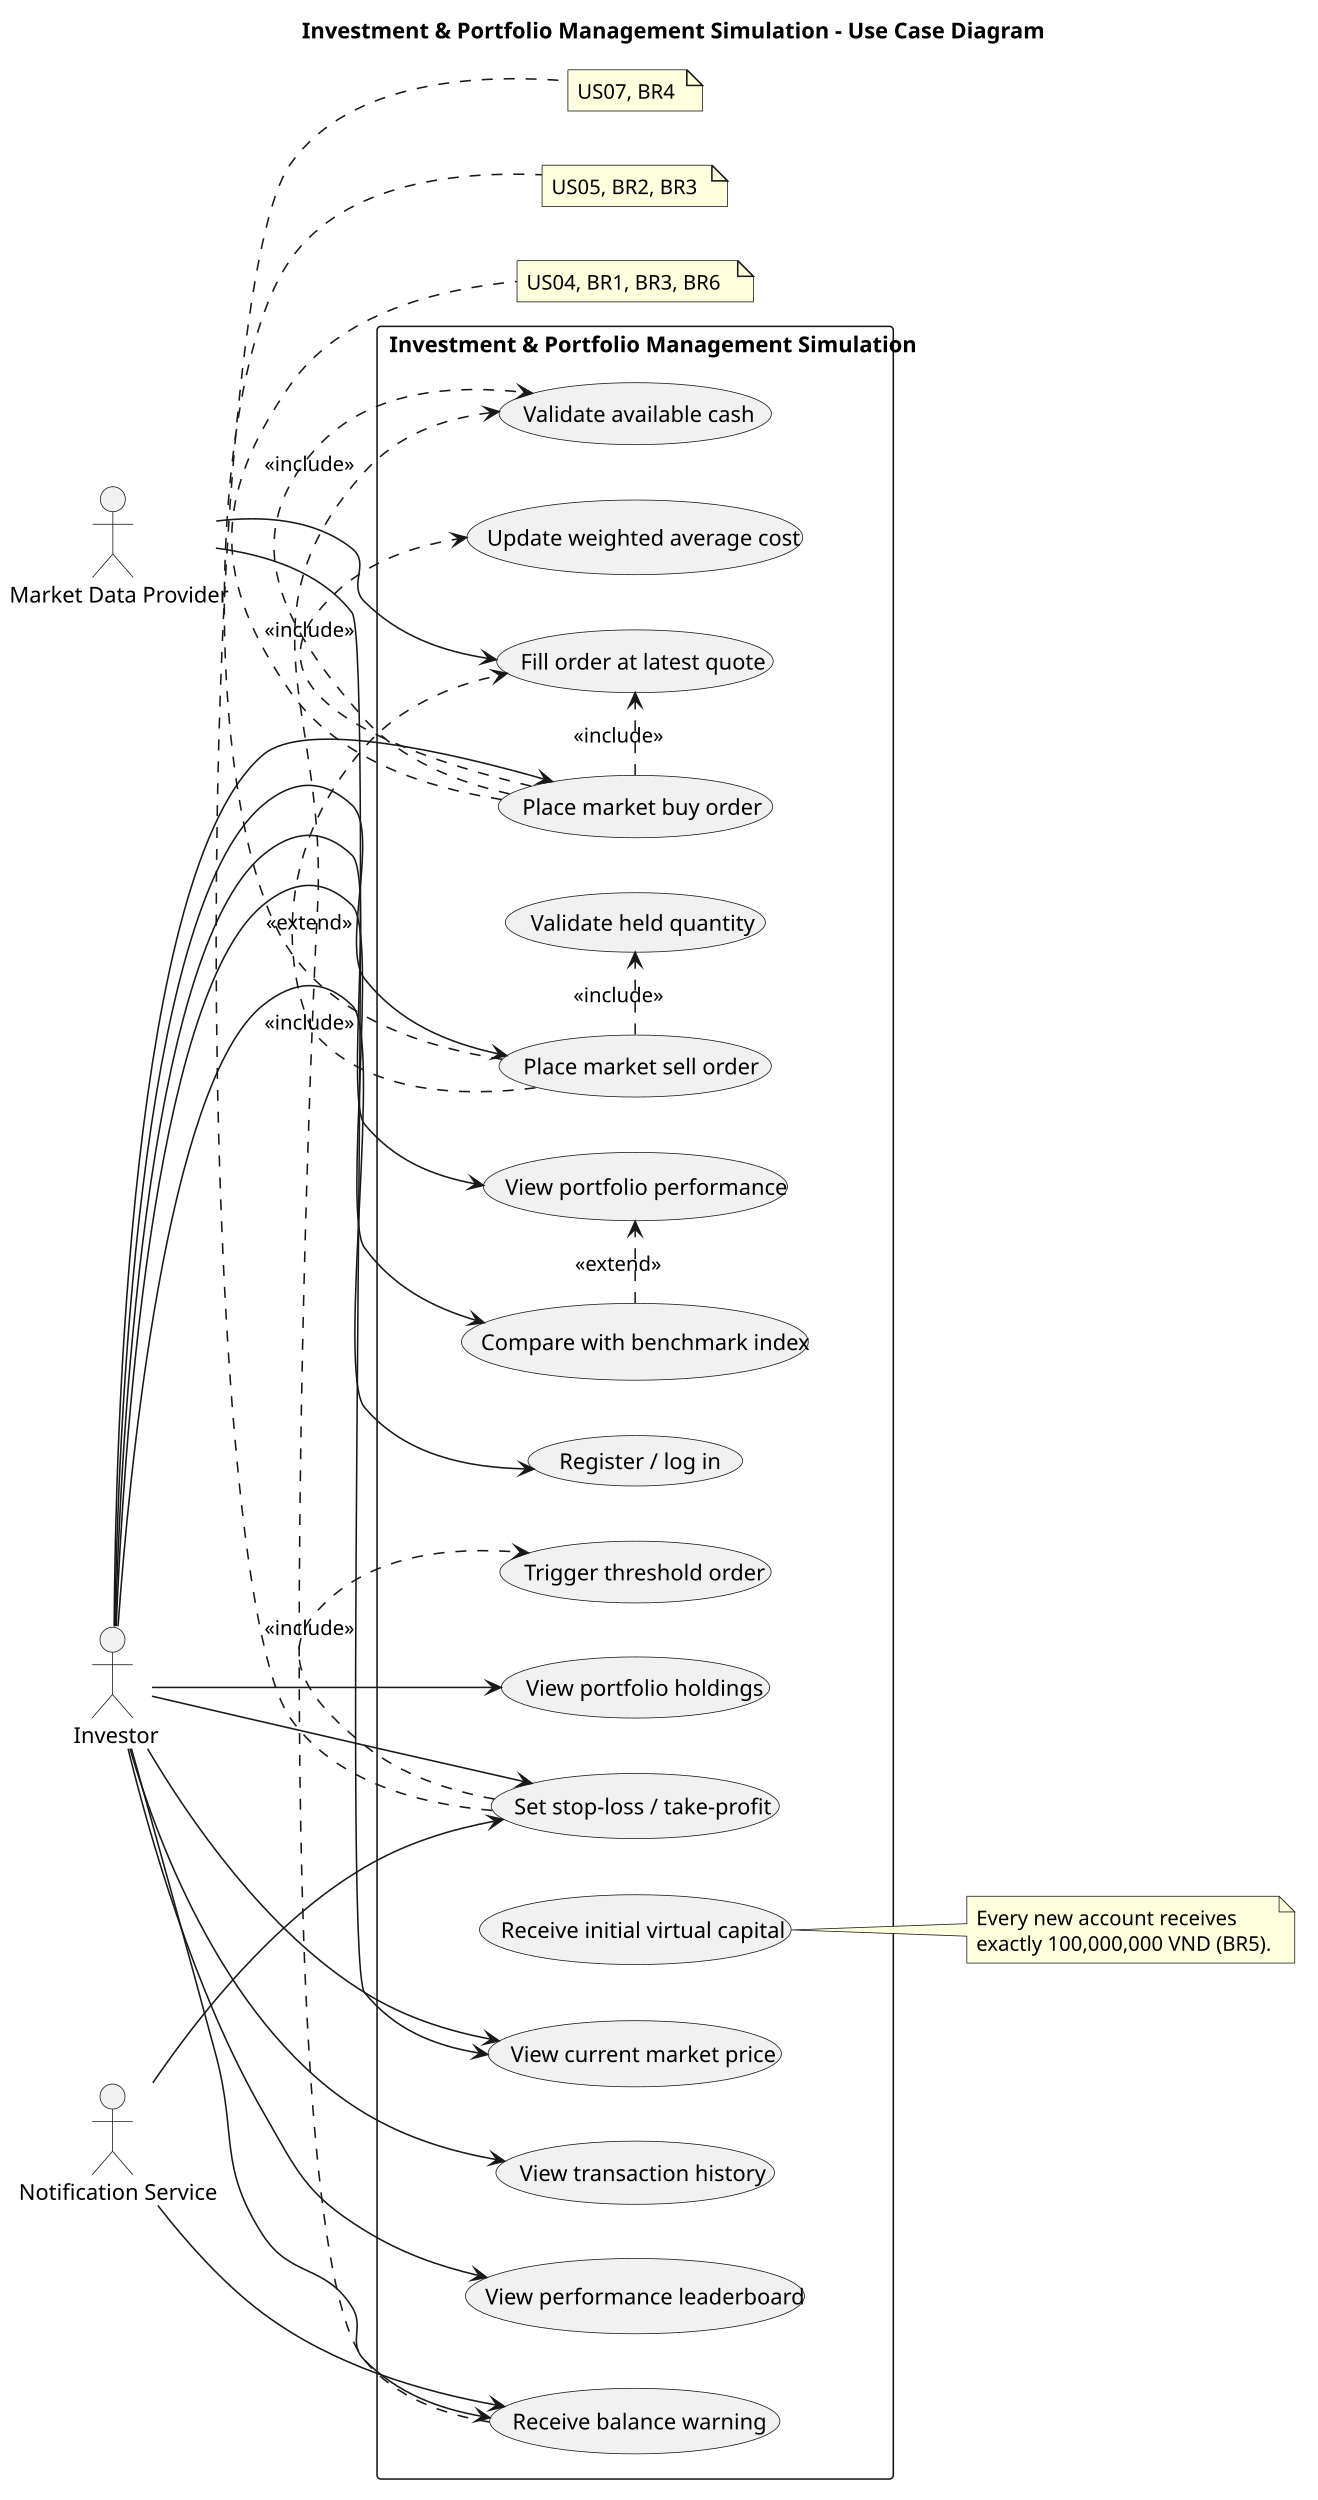
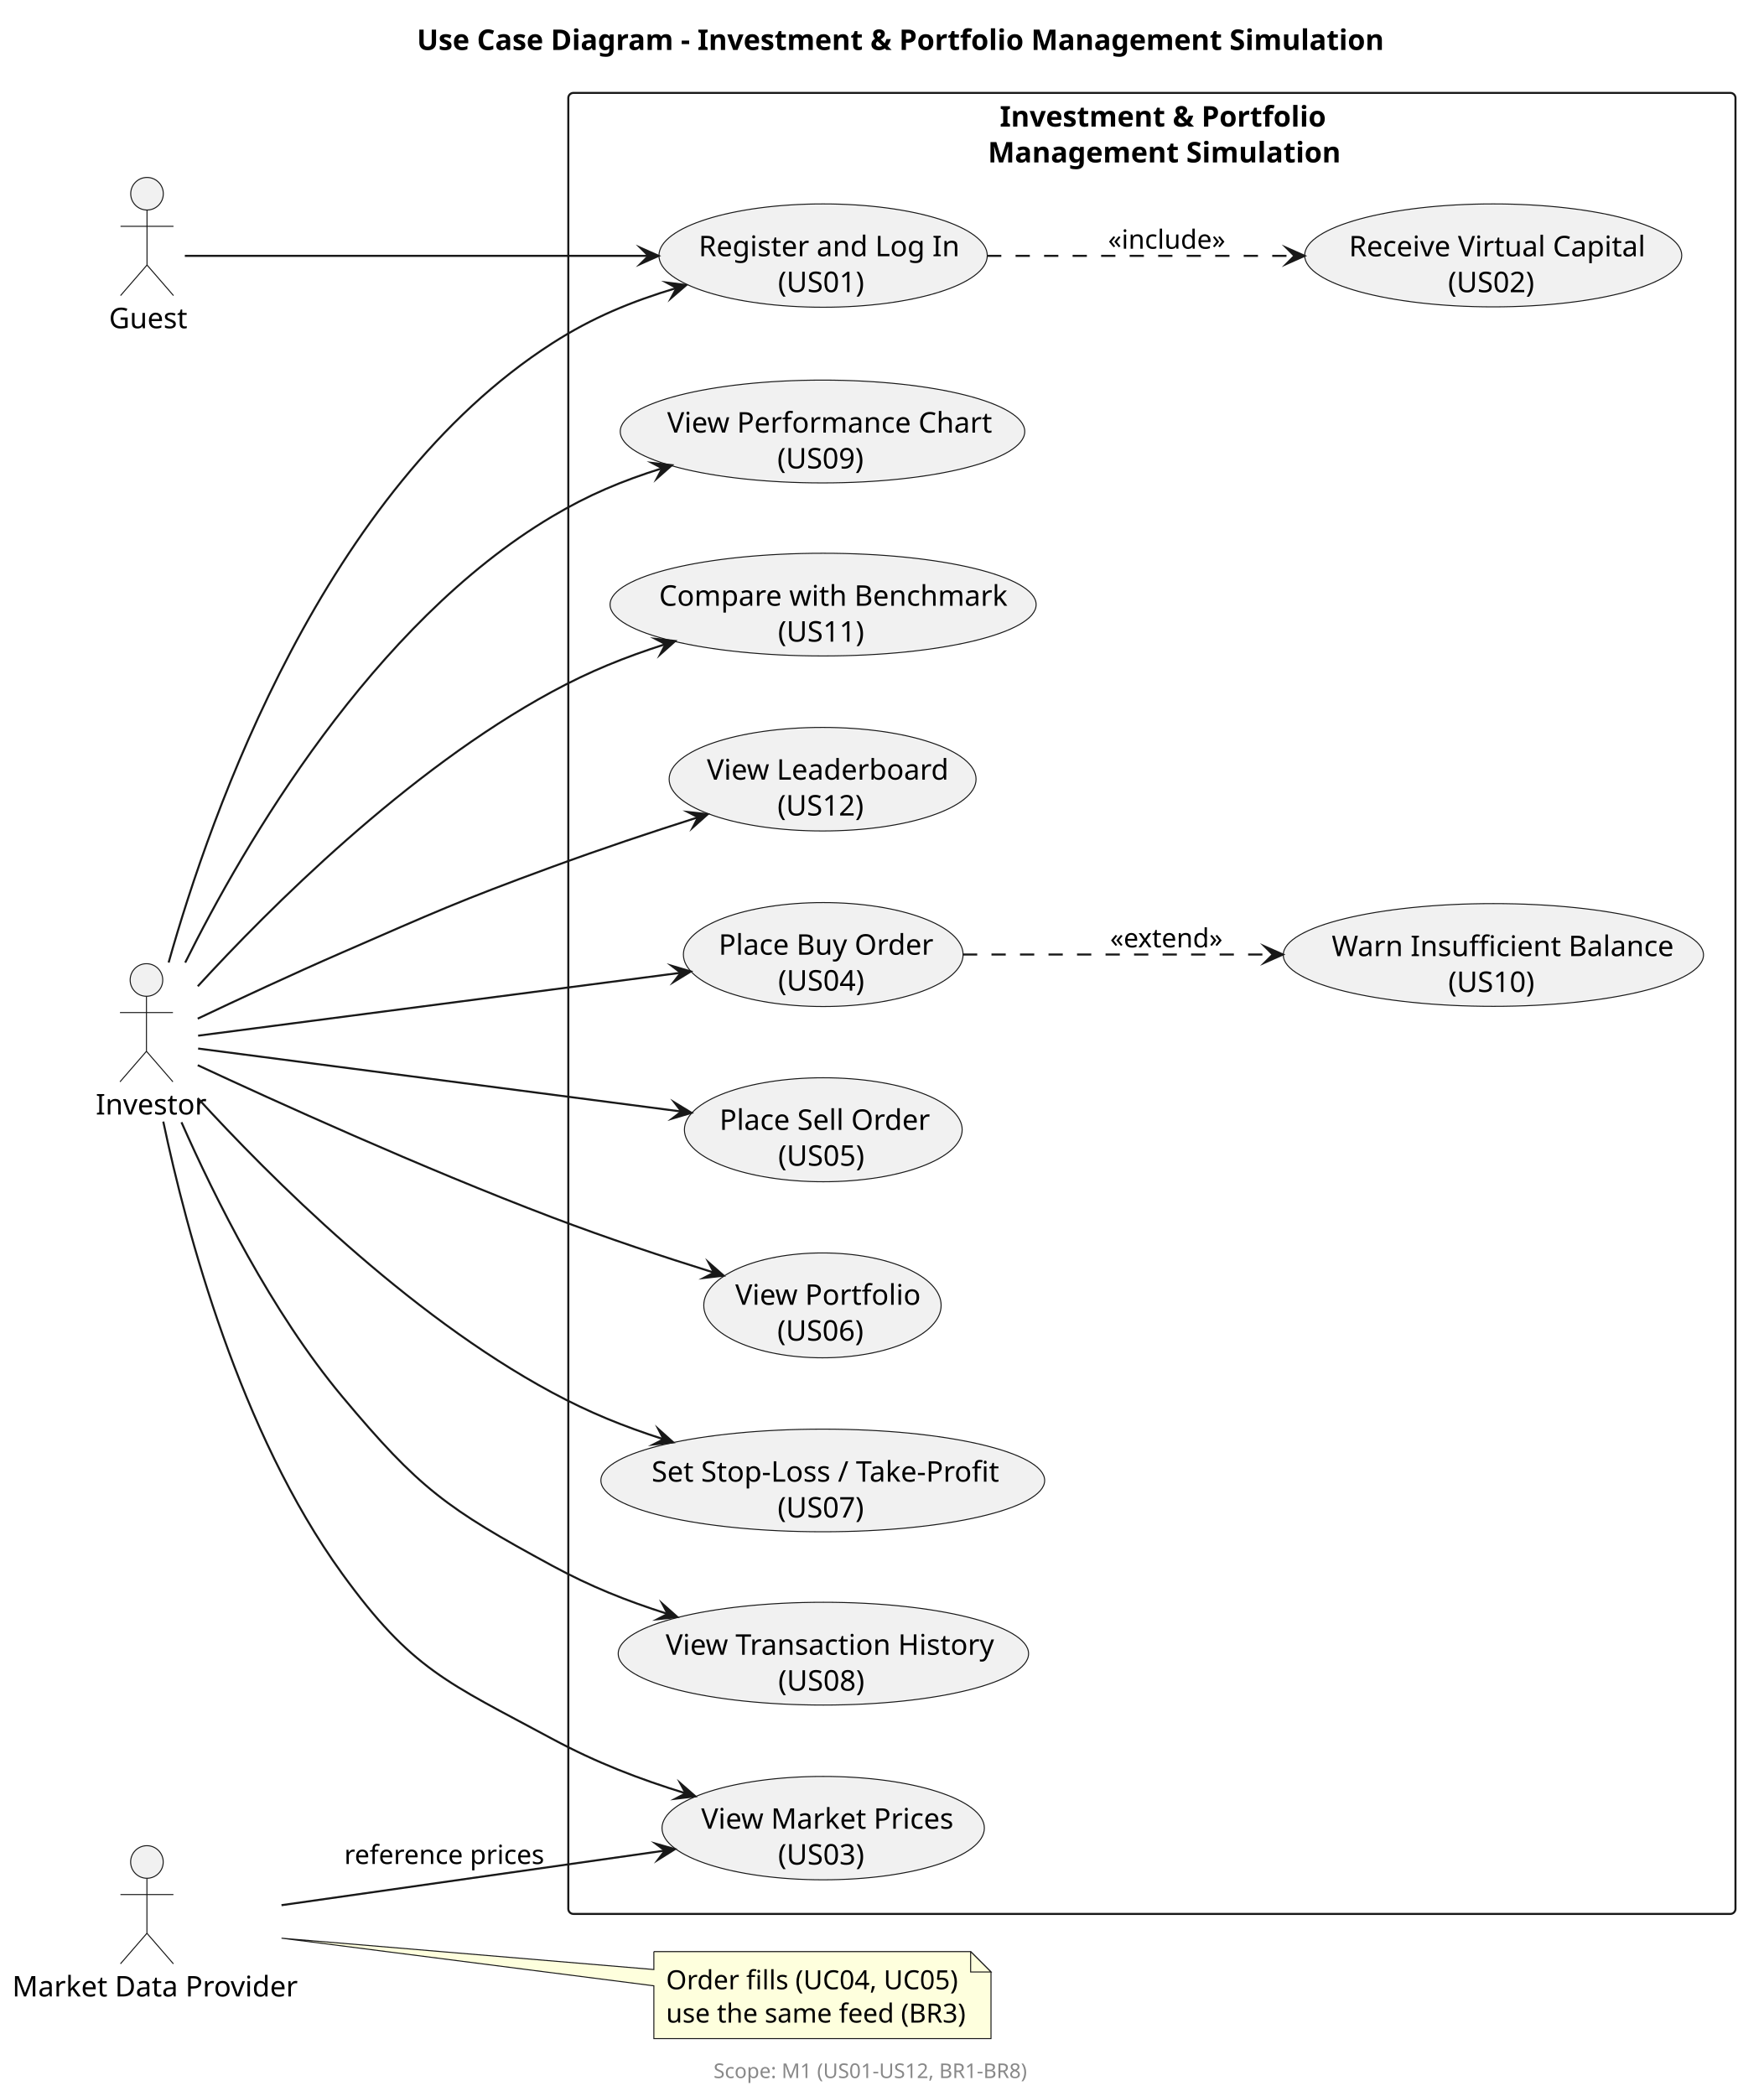
- <svg xmlns="http://www.w3.org/2000/svg" version="1.1" data-diagram-type="DESCRIPTION" style="width:842px;height:1598px;background:#FFFFFF;" width="842px" height="1598px" viewBox="0 0 842 1598" zoomAndPan="magnify" preserveAspectRatio="none" contentStyleType="text/css">
+ <svg xmlns="http://www.w3.org/2000/svg" version="1.1" data-diagram-type="DESCRIPTION" style="width:866px;height:1029px;background:#FFFFFF;" width="866px" height="1029px" viewBox="0 0 866 1029" zoomAndPan="magnify" preserveAspectRatio="none" contentStyleType="text/css">
  <defs />
  <g font-family="sans-serif" lengthAdjust="spacing">
-     <g class="title" data-source-line="6">
-       <text x="192.974" y="24.533" fill="#000" font-size="14" textLength="449.647" font-weight="700">Investment &amp; Portfolio Management Simulation - Use Case Diagram</text>
+     <g class="title" data-source-line="3">
+       <text x="204.676" y="24.533" fill="#000" font-size="14" textLength="449.647" font-weight="700">Use Case Diagram - Investment &amp; Portfolio Management Simulation</text>
    </g>
-     <g class="cluster" data-qualified-name="Investment . Portfolio Management Simulation" id="ent0004" data-source-line="12">
-       <rect x="241" y="208.609" width="330" height="1376" fill="none" style="stroke:#181818;stroke-width:1;" rx="2.5" ry="2.5" />
-       <text x="248.873" y="225.143" fill="#000" font-size="14" textLength="314.255" font-weight="700">Investment &amp; Portfolio Management Simulation</text>
+     <g class="cluster" data-qualified-name="Investment . Portfolio.nManagement Simulation" id="ent0004" data-source-line="11">
+       <rect x="279" y="45.609" width="573" height="894" fill="none" style="stroke:#181818;stroke-width:1;" rx="2.5" ry="2.5" />
+       <text x="490.828" y="62.143" fill="#000" font-size="14" textLength="149.345" font-weight="700">Investment &amp; Portfolio</text>
+       <text x="484.99" y="79.752" fill="#000" font-size="14" textLength="161.021" font-weight="700">Management Simulation</text>
    </g>
-     <g class="entity" data-qualified-name="Investment . Portfolio Management Simulation.UC01" id="ent0005" data-source-line="13">
-       <ellipse cx="406.1" cy="933.729" rx="68.6" ry="16.12" fill="#F1F1F1" style="stroke:#181818;stroke-width:0.5;" />
-       <text x="357.466" y="939.034" fill="#000" font-size="14" textLength="97.269">Register / log in</text>
+     <g class="entity" data-qualified-name="Investment . Portfolio.nManagement Simulation.UC01" id="ent0005" data-source-line="12">
+       <ellipse cx="404.094" cy="125.474" rx="80.594" ry="25.364" fill="#F1F1F1" style="stroke:#181818;stroke-width:0.5;" />
+       <text x="342.998" y="125.796" fill="#000" font-size="14" textLength="122.192">Register and Log In</text>
+       <text x="381.922" y="143.406" fill="#000" font-size="14" textLength="44.345">(US01)</text>
    </g>
-     <g class="entity" data-qualified-name="Investment . Portfolio Management Simulation.UC02" id="ent0006" data-source-line="14">
-       <ellipse cx="406.097" cy="1233.429" rx="99.597" ry="22.319" fill="#F1F1F1" style="stroke:#181818;stroke-width:0.5;" />
-       <text x="320.115" y="1238.734" fill="#000" font-size="14" textLength="171.965">Receive initial virtual capital</text>
+     <g class="entity" data-qualified-name="Investment . Portfolio.nManagement Simulation.UC02" id="ent0006" data-source-line="13">
+       <ellipse cx="733.065" cy="125.383" rx="92.565" ry="25.273" fill="#F1F1F1" style="stroke:#181818;stroke-width:0.5;" />
+       <text x="662.255" y="125.853" fill="#000" font-size="14" textLength="141.62">Receive Virtual Capital</text>
+       <text x="710.892" y="143.463" fill="#000" font-size="14" textLength="44.345">(US02)</text>
    </g>
-     <g class="entity" data-qualified-name="Investment . Portfolio Management Simulation.UC03" id="ent0007" data-source-line="15">
-       <ellipse cx="405.751" cy="1312.76" rx="93.751" ry="21.15" fill="#F1F1F1" style="stroke:#181818;stroke-width:0.5;" />
-       <text x="326.393" y="1318.064" fill="#000" font-size="14" textLength="158.717">View current market price</text>
+     <g class="entity" data-qualified-name="Investment . Portfolio.nManagement Simulation.UC03" id="ent0007" data-source-line="14">
+       <ellipse cx="404.128" cy="897.488" rx="79.128" ry="25.379" fill="#F1F1F1" style="stroke:#181818;stroke-width:0.5;" />
+       <text x="344.225" y="897.787" fill="#000" font-size="14" textLength="119.807">View Market Prices</text>
+       <text x="381.956" y="915.397" fill="#000" font-size="14" textLength="44.345">(US03)</text>
    </g>
-     <g class="entity" data-qualified-name="Investment . Portfolio Management Simulation.UC04" id="ent0008" data-source-line="16">
-       <ellipse cx="406.204" cy="515.55" rx="87.704" ry="19.941" fill="#F1F1F1" style="stroke:#181818;stroke-width:0.5;" />
-       <text x="333.839" y="520.855" fill="#000" font-size="14" textLength="144.73">Place market buy order</text>
+     <g class="entity" data-qualified-name="Investment . Portfolio.nManagement Simulation.UC04" id="ent0008" data-source-line="15">
+       <ellipse cx="404.158" cy="468.623" rx="68.658" ry="25.514" fill="#F1F1F1" style="stroke:#181818;stroke-width:0.5;" />
+       <text x="352.803" y="468.705" fill="#000" font-size="14" textLength="102.71">Place Buy Order</text>
+       <text x="381.985" y="486.314" fill="#000" font-size="14" textLength="44.345">(US04)</text>
    </g>
-     <g class="entity" data-qualified-name="Investment . Portfolio Management Simulation.UC05" id="ent0009" data-source-line="17">
-       <ellipse cx="406.036" cy="681.417" rx="87.036" ry="19.807" fill="#F1F1F1" style="stroke:#181818;stroke-width:0.5;" />
-       <text x="334.454" y="686.721" fill="#000" font-size="14" textLength="143.165">Place market sell order</text>
+     <g class="entity" data-qualified-name="Investment . Portfolio.nManagement Simulation.UC05" id="ent0009" data-source-line="16">
+       <ellipse cx="404.182" cy="554.631" rx="68.182" ry="25.522" fill="#F1F1F1" style="stroke:#181818;stroke-width:0.5;" />
+       <text x="353.217" y="554.7" fill="#000" font-size="14" textLength="101.931">Place Sell Order</text>
+       <text x="382.01" y="572.309" fill="#000" font-size="14" textLength="44.345">(US05)</text>
    </g>
-     <g class="entity" data-qualified-name="Investment . Portfolio Management Simulation.UC06" id="ent0010" data-source-line="18">
-       <ellipse cx="406.227" cy="1078.655" rx="85.727" ry="19.545" fill="#F1F1F1" style="stroke:#181818;stroke-width:0.5;" />
-       <text x="336.186" y="1083.96" fill="#000" font-size="14" textLength="140.082">View portfolio holdings</text>
+     <g class="entity" data-qualified-name="Investment . Portfolio.nManagement Simulation.UC06" id="ent0010" data-source-line="17">
+       <ellipse cx="403.766" cy="640.85" rx="58.266" ry="25.74" fill="#F1F1F1" style="stroke:#181818;stroke-width:0.5;" />
+       <text x="360.97" y="640.57" fill="#000" font-size="14" textLength="85.593">View Portfolio</text>
+       <text x="381.594" y="658.18" fill="#000" font-size="14" textLength="44.345">(US06)</text>
    </g>
-     <g class="entity" data-qualified-name="Investment . Portfolio Management Simulation.UC07" id="ent0011" data-source-line="19">
-       <ellipse cx="406.062" cy="1154.422" rx="92.062" ry="20.812" fill="#F1F1F1" style="stroke:#181818;stroke-width:0.5;" />
-       <text x="328.641" y="1159.726" fill="#000" font-size="14" textLength="154.841">Set stop-loss / take-profit</text>
+     <g class="entity" data-qualified-name="Investment . Portfolio.nManagement Simulation.UC07" id="ent0011" data-source-line="18">
+       <ellipse cx="403.927" cy="726.806" rx="108.927" ry="25.197" fill="#F1F1F1" style="stroke:#181818;stroke-width:0.5;" />
+       <text x="319.893" y="727.402" fill="#000" font-size="14" textLength="168.068">Set Stop-Loss / Take-Profit</text>
+       <text x="381.754" y="745.012" fill="#000" font-size="14" textLength="44.345">(US07)</text>
    </g>
-     <g class="entity" data-qualified-name="Investment . Portfolio Management Simulation.UC08" id="ent0012" data-source-line="20">
-       <ellipse cx="406.037" cy="1388.817" rx="89.037" ry="20.207" fill="#F1F1F1" style="stroke:#181818;stroke-width:0.5;" />
-       <text x="332.116" y="1394.121" fill="#000" font-size="14" textLength="147.841">View transaction history</text>
+     <g class="entity" data-qualified-name="Investment . Portfolio.nManagement Simulation.UC08" id="ent0012" data-source-line="19">
+       <ellipse cx="404.228" cy="811.84" rx="100.728" ry="25.23" fill="#F1F1F1" style="stroke:#181818;stroke-width:0.5;" />
+       <text x="326.814" y="812.381" fill="#000" font-size="14" textLength="154.827">View Transaction History</text>
+       <text x="382.055" y="829.99" fill="#000" font-size="14" textLength="44.345">(US08)</text>
    </g>
-     <g class="entity" data-qualified-name="Investment . Portfolio Management Simulation.UC09" id="ent0013" data-source-line="21">
-       <ellipse cx="406.184" cy="758.446" rx="97.184" ry="21.837" fill="#F1F1F1" style="stroke:#181818;stroke-width:0.5;" />
-       <text x="322.922" y="763.751" fill="#000" font-size="14" textLength="166.523">View portfolio performance</text>
+     <g class="entity" data-qualified-name="Investment . Portfolio.nManagement Simulation.UC09" id="ent0013" data-source-line="20">
+       <ellipse cx="403.79" cy="211.846" rx="99.29" ry="25.237" fill="#F1F1F1" style="stroke:#181818;stroke-width:0.5;" />
+       <text x="327.539" y="212.377" fill="#000" font-size="14" textLength="152.503">View Performance Chart</text>
+       <text x="381.618" y="229.986" fill="#000" font-size="14" textLength="44.345">(US09)</text>
    </g>
-     <g class="entity" data-qualified-name="Investment . Portfolio Management Simulation.UC10" id="ent0014" data-source-line="22">
-       <ellipse cx="405.752" cy="1547.56" rx="92.752" ry="20.95" fill="#F1F1F1" style="stroke:#181818;stroke-width:0.5;" />
-       <text x="327.538" y="1552.864" fill="#000" font-size="14" textLength="156.427">Receive balance warning</text>
+     <g class="entity" data-qualified-name="Investment . Portfolio.nManagement Simulation.UC10" id="ent0014" data-source-line="21">
+       <ellipse cx="733.152" cy="468.829" rx="103.152" ry="25.22" fill="#F1F1F1" style="stroke:#181818;stroke-width:0.5;" />
+       <text x="653.78" y="469.388" fill="#000" font-size="14" textLength="158.744">Warn Insufficient Balance</text>
+       <text x="710.979" y="486.997" fill="#000" font-size="14" textLength="44.345">(US10)</text>
    </g>
-     <g class="entity" data-qualified-name="Investment . Portfolio Management Simulation.UC11" id="ent0015" data-source-line="23">
-       <ellipse cx="405.83" cy="857.675" rx="110.83" ry="24.566" fill="#F1F1F1" style="stroke:#181818;stroke-width:0.5;" />
-       <text x="307.396" y="862.98" fill="#000" font-size="14" textLength="196.868">Compare with benchmark index</text>
+     <g class="entity" data-qualified-name="Investment . Portfolio.nManagement Simulation.UC11" id="ent0015" data-source-line="22">
+       <ellipse cx="404.086" cy="296.823" rx="104.586" ry="25.214" fill="#F1F1F1" style="stroke:#181818;stroke-width:0.5;" />
+       <text x="323.556" y="297.392" fill="#000" font-size="14" textLength="161.062">Compare with Benchmark</text>
+       <text x="381.914" y="315.001" fill="#000" font-size="14" textLength="44.345">(US11)</text>
    </g>
-     <g class="entity" data-qualified-name="Investment . Portfolio Management Simulation.UC12" id="ent0016" data-source-line="24">
-       <ellipse cx="405.859" cy="1467.681" rx="108.359" ry="24.072" fill="#F1F1F1" style="stroke:#181818;stroke-width:0.5;" />
-       <text x="310.138" y="1472.986" fill="#000" font-size="14" textLength="191.44">View performance leaderboard</text>
+     <g class="entity" data-qualified-name="Investment . Portfolio.nManagement Simulation.UC12" id="ent0016" data-source-line="23">
+       <ellipse cx="403.84" cy="382.53" rx="75.34" ry="25.42" fill="#F1F1F1" style="stroke:#181818;stroke-width:0.5;" />
+       <text x="347.023" y="382.762" fill="#000" font-size="14" textLength="113.634">View Leaderboard</text>
+       <text x="381.667" y="400.371" fill="#000" font-size="14" textLength="44.345">(US12)</text>
    </g>
-     <g class="entity" data-qualified-name="Investment . Portfolio Management Simulation.ValidateCash" id="ent0017" data-source-line="26">
-       <ellipse cx="406.054" cy="264.42" rx="87.054" ry="19.811" fill="#F1F1F1" style="stroke:#181818;stroke-width:0.5;" />
-       <text x="334.451" y="269.725" fill="#000" font-size="14" textLength="143.206">Validate available cash</text>
+     <g class="entity" data-qualified-name="Guest" id="ent0001" data-source-line="7">
+       <ellipse cx="72.176" cy="95.109" rx="8" ry="8" fill="#F1F1F1" style="stroke:#181818;stroke-width:0.5;" />
+       <path d="M72.176,103.109 L72.176,130.109 M59.176,111.109 L85.176,111.109 M72.176,130.109 L59.176,145.109 M72.176,130.109 L85.176,145.109" style="stroke:#181818;stroke-width:0.5;" fill="none" />
+       <text x="53.5" y="161.143" fill="#000" font-size="14" textLength="37.352">Guest</text>
    </g>
-     <g class="entity" data-qualified-name="Investment . Portfolio Management Simulation.ValidateQuantity" id="ent0018" data-source-line="27">
-       <ellipse cx="406.117" cy="589.633" rx="83.117" ry="19.023" fill="#F1F1F1" style="stroke:#181818;stroke-width:0.5;" />
-       <text x="339.179" y="594.937" fill="#000" font-size="14" textLength="133.875">Validate held quantity</text>
+     <g class="entity" data-qualified-name="Investor" id="ent0002" data-source-line="8">
+       <ellipse cx="71.9" cy="481.109" rx="8" ry="8" fill="#F1F1F1" style="stroke:#181818;stroke-width:0.5;" />
+       <path d="M71.9,489.109 L71.9,516.109 M58.9,497.109 L84.9,497.109 M71.9,516.109 L58.9,531.109 M71.9,516.109 L84.9,531.109" style="stroke:#181818;stroke-width:0.5;" fill="none" />
+       <text x="47" y="547.143" fill="#000" font-size="14" textLength="49.8">Investor</text>
    </g>
-     <g class="entity" data-qualified-name="Investment . Portfolio Management Simulation.FillOrder" id="ent0019" data-source-line="28">
-       <ellipse cx="405.874" cy="422.684" rx="88.374" ry="20.075" fill="#F1F1F1" style="stroke:#181818;stroke-width:0.5;" />
-       <text x="332.726" y="427.989" fill="#000" font-size="14" textLength="146.296">Fill order at latest quote</text>
+     <g class="entity" data-qualified-name="MarketData" id="ent0003" data-source-line="9">
+       <ellipse cx="72.134" cy="914.109" rx="8" ry="8" fill="#F1F1F1" style="stroke:#181818;stroke-width:0.5;" />
+       <path d="M72.134,922.109 L72.134,949.109 M59.134,930.109 L85.134,930.109 M72.134,949.109 L59.134,964.109 M72.134,949.109 L85.134,964.109" style="stroke:#181818;stroke-width:0.5;" fill="none" />
+       <text x="6" y="980.143" fill="#000" font-size="14" textLength="132.269">Market Data Provider</text>
    </g>
-     <g class="entity" data-qualified-name="Investment . Portfolio Management Simulation.UpdateCost" id="ent0020" data-source-line="29">
-       <ellipse cx="405.807" cy="343.471" rx="107.307" ry="23.861" fill="#F1F1F1" style="stroke:#181818;stroke-width:0.5;" />
-       <text x="311.245" y="348.775" fill="#000" font-size="14" textLength="189.123">Update weighted average cost</text>
+     <g class="entity" data-qualified-name="GMN31" id="ent0032" data-source-line="43">
+       <path d="M321,958.109 L321,966.909 L138.2,951.519 L321,974.909 L321,1000.813 A0,0 0 0 0 321,1000.813 L486.517,1000.813 A0,0 0 0 0 486.517,1000.813 L486.517,968.109 L476.517,958.109 L321,958.109 A0,0 0 0 0 321,958.109" style="stroke:#181818;stroke-width:0.5;" fill="#FEFFDD" />
+       <path d="M476.517,958.109 L476.517,968.109 L486.517,968.109 L476.517,958.109" style="stroke:#181818;stroke-width:0.5;" fill="#FEFFDD" />
+       <text x="327" y="976.604" fill="#000" font-size="13" textLength="141.584">Order fills (UC04, UC05)</text>
+       <text x="327" y="992.956" fill="#000" font-size="13" textLength="144.517">use the same feed (BR3)</text>
    </g>
-     <g class="entity" data-qualified-name="Investment . Portfolio Management Simulation.TriggerThreshold" id="ent0021" data-source-line="30">
-       <ellipse cx="406.211" cy="1004.851" rx="86.711" ry="19.742" fill="#F1F1F1" style="stroke:#181818;stroke-width:0.5;" />
-       <text x="335.011" y="1010.156" fill="#000" font-size="14" textLength="142.399">Trigger threshold order</text>
+     <g class="link" data-entity-1="ent0001" data-entity-2="ent0005" id="lnk17" data-source-line="26" data-link-type="dependency">
+       <path d="M90.74,125.609 C133.78,125.609 240.89,125.609 318.36,125.609" style="stroke:#181818;stroke-width:1;" fill="none" id="Guest-to-UC01" />
+       <polygon points="323.36,125.609,314.36,121.609,318.36,125.609,314.36,129.609,323.36,125.609" fill="#181818" style="stroke:#181818;stroke-width:1;stroke-linejoin:miter;stroke-miterlimit:10;" />
    </g>
-     <g class="entity" data-qualified-name="investor" id="ent0001" data-source-line="8">
-       <ellipse cx="71.9" cy="1048.109" rx="8" ry="8" fill="#F1F1F1" style="stroke:#181818;stroke-width:0.5;" />
-       <path d="M71.9,1056.109 L71.9,1083.109 M58.9,1064.109 L84.9,1064.109 M71.9,1083.109 L58.9,1098.109 M71.9,1083.109 L84.9,1098.109" style="stroke:#181818;stroke-width:0.5;" fill="none" />
-       <text x="47" y="1114.143" fill="#000" font-size="14" textLength="49.8">Investor</text>
+     <g class="link" data-entity-1="ent0002" data-entity-2="ent0005" id="lnk18" data-source-line="27" data-link-type="dependency">
+       <path d="M82.79,472.549 C103.51,398.869 159.35,240.339 271,168.609 C290.87,155.839 310.08,147.985 332.14,141.375" style="stroke:#181818;stroke-width:1;" fill="none" id="Investor-to-UC01" />
+       <polygon points="336.93,139.939,327.161,138.691,332.14,141.375,329.457,146.354,336.93,139.939" fill="#181818" style="stroke:#181818;stroke-width:1;stroke-linejoin:miter;stroke-miterlimit:10;" />
    </g>
-     <g class="entity" data-qualified-name="market" id="ent0002" data-source-line="9">
-       <ellipse cx="72.134" cy="319.109" rx="8" ry="8" fill="#F1F1F1" style="stroke:#181818;stroke-width:0.5;" />
-       <path d="M72.134,327.109 L72.134,354.109 M59.134,335.109 L85.134,335.109 M72.134,354.109 L59.134,369.109 M72.134,354.109 L85.134,369.109" style="stroke:#181818;stroke-width:0.5;" fill="none" />
-       <text x="6" y="385.143" fill="#000" font-size="14" textLength="132.269">Market Data Provider</text>
+     <g class="link" data-entity-1="ent0002" data-entity-2="ent0007" id="lnk19" data-source-line="28" data-link-type="dependency">
+       <path d="M80.16,550.629 C91.54,604.619 117.8,703.289 168,772.609 C202.16,819.779 219.73,825.989 271,853.609 C292.91,865.409 313.773,873.364 336.603,880.414" style="stroke:#181818;stroke-width:1;" fill="none" id="Investor-to-UC03" />
+       <polygon points="341.38,881.889,333.961,875.412,336.603,880.414,331.6,883.056,341.38,881.889" fill="#181818" style="stroke:#181818;stroke-width:1;stroke-linejoin:miter;stroke-miterlimit:10;" />
    </g>
-     <g class="entity" data-qualified-name="notify" id="ent0003" data-source-line="10">
-       <ellipse cx="71.914" cy="1340.109" rx="8" ry="8" fill="#F1F1F1" style="stroke:#181818;stroke-width:0.5;" />
-       <path d="M71.914,1348.109 L71.914,1375.109 M58.914,1356.109 L84.914,1356.109 M71.914,1375.109 L58.914,1390.109 M71.914,1375.109 L84.914,1390.109" style="stroke:#181818;stroke-width:0.5;" fill="none" />
-       <text x="12" y="1406.143" fill="#000" font-size="14" textLength="119.827">Notification Service</text>
+     <g class="link" data-entity-1="ent0002" data-entity-2="ent0008" id="lnk20" data-source-line="29" data-link-type="dependency">
+       <path d="M97.27,508.449 C147.72,501.869 260.442,487.185 334.192,477.575" style="stroke:#181818;stroke-width:1;" fill="none" id="Investor-to-UC04" />
+       <polygon points="339.15,476.929,329.709,474.126,334.192,477.575,330.742,482.059,339.15,476.929" fill="#181818" style="stroke:#181818;stroke-width:1;stroke-linejoin:miter;stroke-miterlimit:10;" />
    </g>
-     <g class="entity" data-qualified-name="GMN45" id="ent0046" data-source-line="60">
-       <path d="M618,1212.109 L618,1229.609 L505.8,1233.609 L618,1237.609 L618,1254.813 A0,0 0 0 0 618,1254.813 L827.595,1254.813 A0,0 0 0 0 827.595,1254.813 L827.595,1222.109 L817.595,1212.109 L618,1212.109 A0,0 0 0 0 618,1212.109" style="stroke:#181818;stroke-width:0.5;" fill="#FEFFDD" />
-       <path d="M817.595,1212.109 L817.595,1222.109 L827.595,1222.109 L817.595,1212.109" style="stroke:#181818;stroke-width:0.5;" fill="#FEFFDD" />
-       <text x="624" y="1230.604" fill="#000" font-size="13" textLength="161.853">Every new account receives</text>
-       <text x="624" y="1246.956" fill="#000" font-size="13" textLength="188.595">exactly 100,000,000 VND (BR5).</text>
+     <g class="link" data-entity-1="ent0002" data-entity-2="ent0009" id="lnk21" data-source-line="30" data-link-type="dependency">
+       <path d="M97.27,514.769 C147.8,521.359 260.782,536.073 334.522,545.683" style="stroke:#181818;stroke-width:1;" fill="none" id="Investor-to-UC05" />
+       <polygon points="339.48,546.329,331.072,541.2,334.522,545.683,330.039,549.133,339.48,546.329" fill="#181818" style="stroke:#181818;stroke-width:1;stroke-linejoin:miter;stroke-miterlimit:10;" />
    </g>
-     <g class="entity" data-qualified-name="GMN48" id="ent0049" data-source-line="65">
-       <path d="M330.5,166.609 L330.5,192.961 L481.557,192.961 L481.557,176.609 L471.557,166.609 L330.5,166.609" style="stroke:#181818;stroke-width:0.5;" fill="#FEFFDD" />
-       <path d="M471.557,166.609 L471.557,176.609 L481.557,176.609 L471.557,166.609" style="stroke:#181818;stroke-width:1;" fill="#FEFFDD" />
-       <text x="336.5" y="185.104" fill="#000" font-size="13" textLength="130.057">US04, BR1, BR3, BR6</text>
+     <g class="link" data-entity-1="ent0002" data-entity-2="ent0010" id="lnk22" data-source-line="31" data-link-type="dependency">
+       <path d="M97.08,522.949 C134.05,540.169 207.22,573.429 271,597.609 C298.61,608.079 325.248,616.878 350.498,624.768" style="stroke:#181818;stroke-width:1;" fill="none" id="Investor-to-UC06" />
+       <polygon points="355.27,626.259,347.873,619.757,350.498,624.768,345.487,627.393,355.27,626.259" fill="#181818" style="stroke:#181818;stroke-width:1;stroke-linejoin:miter;stroke-miterlimit:10;" />
    </g>
-     <g class="entity" data-qualified-name="GMN51" id="ent0052" data-source-line="68">
-       <path d="M346.5,105.609 L346.5,131.961 L465.044,131.961 L465.044,115.609 L455.044,105.609 L346.5,105.609" style="stroke:#181818;stroke-width:0.5;" fill="#FEFFDD" />
-       <path d="M455.044,105.609 L455.044,115.609 L465.044,115.609 L455.044,105.609" style="stroke:#181818;stroke-width:1;" fill="#FEFFDD" />
-       <text x="352.5" y="124.104" fill="#000" font-size="13" textLength="97.544">US05, BR2, BR3</text>
+     <g class="link" data-entity-1="ent0002" data-entity-2="ent0011" id="lnk23" data-source-line="32" data-link-type="dependency">
+       <path d="M97.06,539.089 C131.78,577.049 199.63,645.209 271,683.609 C289.47,693.549 305.872,700.151 325.762,706.581" style="stroke:#181818;stroke-width:1;" fill="none" id="Investor-to-UC07" />
+       <polygon points="330.52,708.119,323.187,701.545,325.762,706.581,320.726,709.157,330.52,708.119" fill="#181818" style="stroke:#181818;stroke-width:1;stroke-linejoin:miter;stroke-miterlimit:10;" />
    </g>
-     <g class="entity" data-qualified-name="GMN54" id="ent0055" data-source-line="71">
-       <path d="M363,44.609 L363,70.961 L449.032,70.961 L449.032,54.609 L439.032,44.609 L363,44.609" style="stroke:#181818;stroke-width:0.5;" fill="#FEFFDD" />
-       <path d="M439.032,44.609 L439.032,54.609 L449.032,54.609 L439.032,44.609" style="stroke:#181818;stroke-width:1;" fill="#FEFFDD" />
-       <text x="369" y="63.104" fill="#000" font-size="13" textLength="65.032">US07, BR4</text>
+     <g class="link" data-entity-1="ent0002" data-entity-2="ent0012" id="lnk24" data-source-line="33" data-link-type="dependency">
+       <path d="M89.09,550.949 C105.47,588.099 133.35,644.149 168,685.609 C205.7,730.719 219.31,740.599 271,768.609 C290.07,778.939 307.286,785.813 327.766,792.333" style="stroke:#181818;stroke-width:1;" fill="none" id="Investor-to-UC08" />
+       <polygon points="332.53,793.849,325.168,787.308,327.766,792.333,322.741,794.931,332.53,793.849" fill="#181818" style="stroke:#181818;stroke-width:1;stroke-linejoin:miter;stroke-miterlimit:10;" />
    </g>
-     <g class="link" data-entity-1="ent0001" data-entity-2="ent0005" id="lnk22" data-source-line="33" data-link-type="dependency">
-       <path d="M75.45,1039.519 C82.44,942.039 106.16,692.429 168,642.609 C187.73,626.719 206.81,624.979 225,642.609 C245.51,662.489 214.52,877.819 233,899.609 C258.99,930.249 298.911,938.254 336.321,938.894" style="stroke:#181818;stroke-width:1;" fill="none" id="investor-to-UC01" />
-       <polygon points="341.32,938.979,332.39,934.826,336.321,938.894,332.253,942.825,341.32,938.979" fill="#181818" style="stroke:#181818;stroke-width:1;stroke-linejoin:miter;stroke-miterlimit:10;" />
+     <g class="link" data-entity-1="ent0002" data-entity-2="ent0013" id="lnk25" data-source-line="34" data-link-type="dependency">
+       <path d="M90.93,472.569 C119.87,414.389 182.69,306.159 271,253.609 C288.98,242.909 305.21,236.13 325.11,229.87" style="stroke:#181818;stroke-width:1;" fill="none" id="Investor-to-UC09" />
+       <polygon points="329.88,228.369,320.094,227.254,325.11,229.87,322.495,234.886,329.88,228.369" fill="#181818" style="stroke:#181818;stroke-width:1;stroke-linejoin:miter;stroke-miterlimit:10;" />
    </g>
-     <g class="link" data-entity-1="ent0001" data-entity-2="ent0007" id="lnk23" data-source-line="34" data-link-type="dependency">
-       <path d="M94.3,1117.789 C120.77,1162.619 170.22,1234.829 233,1273.609 C258.66,1289.459 285.131,1297.938 314.021,1303.538" style="stroke:#181818;stroke-width:1;" fill="none" id="investor-to-UC03" />
-       <polygon points="318.93,1304.489,310.856,1298.85,314.021,1303.538,309.333,1306.704,318.93,1304.489" fill="#181818" style="stroke:#181818;stroke-width:1;stroke-linejoin:miter;stroke-miterlimit:10;" />
+     <g class="link" data-entity-1="ent0002" data-entity-2="ent0015" id="lnk26" data-source-line="35" data-link-type="dependency">
+       <path d="M97.1,484.189 C131.85,446.299 199.74,378.229 271,339.609 C289.75,329.449 306.559,322.698 326.739,316.218" style="stroke:#181818;stroke-width:1;" fill="none" id="Investor-to-UC11" />
+       <polygon points="331.5,314.689,321.708,313.633,326.739,316.218,324.154,321.249,331.5,314.689" fill="#181818" style="stroke:#181818;stroke-width:1;stroke-linejoin:miter;stroke-miterlimit:10;" />
    </g>
-     <g class="link" data-entity-1="ent0001" data-entity-2="ent0008" id="lnk24" data-source-line="35" data-link-type="dependency">
-       <path d="M72.96,1039.519 C73.74,918.679 83.21,554.949 168,482.609 C195.06,459.519 287.162,480.717 348.362,498.187" style="stroke:#181818;stroke-width:1;" fill="none" id="investor-to-UC04" />
-       <polygon points="353.17,499.559,345.614,493.243,348.362,498.187,343.418,500.935,353.17,499.559" fill="#181818" style="stroke:#181818;stroke-width:1;stroke-linejoin:miter;stroke-miterlimit:10;" />
+     <g class="link" data-entity-1="ent0002" data-entity-2="ent0016" id="lnk27" data-source-line="36" data-link-type="dependency">
+       <path d="M97.07,500.089 C116.19,491.019 143.67,478.199 168,467.609 C213.33,447.879 224.58,442.609 271,425.609 C295.9,416.489 319.006,408.788 342.696,401.238" style="stroke:#181818;stroke-width:1;" fill="none" id="Investor-to-UC12" />
+       <polygon points="347.46,399.719,337.67,398.641,342.696,401.238,340.1,406.263,347.46,399.719" fill="#181818" style="stroke:#181818;stroke-width:1;stroke-linejoin:miter;stroke-miterlimit:10;" />
    </g>
-     <g class="link" data-entity-1="ent0001" data-entity-2="ent0009" id="lnk25" data-source-line="36" data-link-type="dependency">
-       <path d="M73.35,1039.559 C75.28,923.149 87.82,582.409 168,514.609 C187.34,498.249 206.45,497.349 225,514.609 C243.1,531.459 217.76,606.129 233,625.609 C254.77,653.429 285.741,666.57 319.091,673.73" style="stroke:#181818;stroke-width:1;" fill="none" id="investor-to-UC05" />
-       <polygon points="323.98,674.779,316.02,668.979,319.091,673.73,314.341,676.801,323.98,674.779" fill="#181818" style="stroke:#181818;stroke-width:1;stroke-linejoin:miter;stroke-miterlimit:10;" />
+     <g class="link" data-entity-1="ent0005" data-entity-2="ent0006" id="lnk28" data-source-line="38" data-link-type="dependency">
+       <path d="M484.58,125.609 C531.65,125.609 586.46,125.609 635.48,125.609" style="stroke:#181818;stroke-width:1;stroke-dasharray:7,7;" fill="none" id="UC01-to-UC02" />
+       <polygon points="640.48,125.609,631.48,121.609,635.48,125.609,631.48,129.609,640.48,125.609" fill="#181818" style="stroke:#181818;stroke-width:1;stroke-linejoin:miter;stroke-miterlimit:10;" />
+       <text x="544" y="122.104" fill="#000" font-size="13" textLength="55.656">«include»</text>
    </g>
-     <g class="link" data-entity-1="ent0001" data-entity-2="ent0010" id="lnk26" data-source-line="37" data-link-type="dependency">
-       <path d="M97.14,1078.609 C143.33,1078.609 241.17,1078.609 315.29,1078.609" style="stroke:#181818;stroke-width:1;" fill="none" id="investor-to-UC06" />
-       <polygon points="320.29,1078.609,311.29,1074.609,315.29,1078.609,311.29,1082.609,320.29,1078.609" fill="#181818" style="stroke:#181818;stroke-width:1;stroke-linejoin:miter;stroke-miterlimit:10;" />
+     <g class="link" data-entity-1="ent0008" data-entity-2="ent0014" id="lnk29" data-source-line="39" data-link-type="dependency">
+       <path d="M472.75,468.609 C518.12,468.609 573.67,468.609 624.84,468.609" style="stroke:#181818;stroke-width:1;stroke-dasharray:7,7;" fill="none" id="UC04-to-UC10" />
+       <polygon points="629.84,468.609,620.84,464.609,624.84,468.609,620.84,472.609,629.84,468.609" fill="#181818" style="stroke:#181818;stroke-width:1;stroke-linejoin:miter;stroke-miterlimit:10;" />
+       <text x="545" y="465.104" fill="#000" font-size="13" textLength="53.492">«extend»</text>
    </g>
-     <g class="link" data-entity-1="ent0001" data-entity-2="ent0011" id="lnk27" data-source-line="38" data-link-type="dependency">
-       <path d="M97.12,1084.219 C128.43,1091.499 184.78,1104.569 233,1115.609 C268.37,1123.709 302.973,1131.567 335.173,1138.847" style="stroke:#181818;stroke-width:1;" fill="none" id="investor-to-UC07" />
-       <polygon points="340.05,1139.949,332.154,1134.063,335.173,1138.847,330.389,1141.866,340.05,1139.949" fill="#181818" style="stroke:#181818;stroke-width:1;stroke-linejoin:miter;stroke-miterlimit:10;" />
+     <g class="link" data-entity-1="ent0003" data-entity-2="ent0007" id="lnk30" data-source-line="41" data-link-type="dependency">
+       <path d="M138.2,935.319 C193.89,927.389 268.93,916.705 326.41,908.515" style="stroke:#181818;stroke-width:1;" fill="none" id="MarketData-to-UC03" />
+       <polygon points="331.36,907.809,321.886,905.119,326.41,908.515,323.014,913.039,331.36,907.809" fill="#181818" style="stroke:#181818;stroke-width:1;stroke-linejoin:miter;stroke-miterlimit:10;" />
+       <text x="169" y="915.104" fill="#000" font-size="13" textLength="93.209">reference prices</text>
    </g>
-     <g class="link" data-entity-1="ent0001" data-entity-2="ent0012" id="lnk28" data-source-line="39" data-link-type="dependency">
-       <path d="M83.04,1117.739 C101.23,1179.639 146.09,1298.469 233,1350.609 C259.88,1366.739 287.889,1375.155 317.709,1380.515" style="stroke:#181818;stroke-width:1;" fill="none" id="investor-to-UC08" />
-       <polygon points="322.63,1381.399,314.48,1375.87,317.709,1380.515,313.064,1383.744,322.63,1381.399" fill="#181818" style="stroke:#181818;stroke-width:1;stroke-linejoin:miter;stroke-miterlimit:10;" />
-     </g>
-     <g class="link" data-entity-1="ent0001" data-entity-2="ent0013" id="lnk29" data-source-line="40" data-link-type="dependency">
-       <path d="M73.78,1039.379 C76.93,927.329 92.47,609.849 168,546.609 C187.42,530.349 206.68,529.119 225,546.609 C238.84,559.819 220.76,703.909 233,718.609 C251.74,741.109 275.514,751.479 304.124,756.779" style="stroke:#181818;stroke-width:1;" fill="none" id="investor-to-UC09" />
-       <polygon points="309.04,757.689,300.919,752.117,304.124,756.779,299.462,759.983,309.04,757.689" fill="#181818" style="stroke:#181818;stroke-width:1;stroke-linejoin:miter;stroke-miterlimit:10;" />
-     </g>
-     <g class="link" data-entity-1="ent0001" data-entity-2="ent0014" id="lnk30" data-source-line="41" data-link-type="dependency">
-       <path d="M83.99,1117.649 C97.05,1164.239 119.43,1244.519 138,1313.609 C151.71,1364.619 139.34,1384.239 168,1428.609 C185.66,1455.959 207.67,1447.049 225,1474.609 C233.26,1487.749 221.98,1497.679 233,1508.609 C254.2,1529.629 279.267,1539.426 308.297,1544.576" style="stroke:#181818;stroke-width:1;" fill="none" id="investor-to-UC10" />
-       <polygon points="313.22,1545.449,305.057,1539.939,308.297,1544.576,303.66,1547.816,313.22,1545.449" fill="#181818" style="stroke:#181818;stroke-width:1;stroke-linejoin:miter;stroke-miterlimit:10;" />
-     </g>
-     <g class="link" data-entity-1="ent0001" data-entity-2="ent0015" id="lnk31" data-source-line="42" data-link-type="dependency">
-       <path d="M74.27,1039.419 C78.65,932.079 97.05,637.349 168,578.609 C187.51,562.449 206.76,561.029 225,578.609 C242.53,595.509 218.54,778.019 233,797.609 C251.22,822.289 275.525,835.462 304.655,844.072" style="stroke:#181818;stroke-width:1;" fill="none" id="investor-to-UC11" />
-       <polygon points="309.45,845.489,301.953,839.102,304.655,844.072,299.685,846.774,309.45,845.489" fill="#181818" style="stroke:#181818;stroke-width:1;stroke-linejoin:miter;stroke-miterlimit:10;" />
-     </g>
-     <g class="link" data-entity-1="ent0001" data-entity-2="ent0016" id="lnk32" data-source-line="43" data-link-type="dependency">
-       <path d="M81.87,1117.789 C95.25,1172.289 123.85,1272.919 168,1349.609 C190.18,1388.129 195.14,1402.329 233,1425.609 C256.43,1440.019 279.641,1448.351 306.241,1454.571" style="stroke:#181818;stroke-width:1;" fill="none" id="investor-to-UC12" />
-       <polygon points="311.11,1455.709,303.257,1449.765,306.241,1454.571,301.436,1457.555,311.11,1455.709" fill="#181818" style="stroke:#181818;stroke-width:1;stroke-linejoin:miter;stroke-miterlimit:10;" />
-     </g>
-     <g class="link" data-entity-1="ent0002" data-entity-2="ent0007" id="lnk33" data-source-line="45" data-link-type="dependency">
-       <path d="M138,350.369 C169.47,354.429 204.73,365.229 225,391.609 C239.93,411.039 217.62,1254.529 233,1273.609 C252.02,1297.209 277.125,1307.585 306.805,1312.425" style="stroke:#181818;stroke-width:1;" fill="none" id="market-to-UC03" />
-       <polygon points="311.74,1313.229,303.501,1307.833,306.805,1312.425,302.214,1315.729,311.74,1313.229" fill="#181818" style="stroke:#181818;stroke-width:1;stroke-linejoin:miter;stroke-miterlimit:10;" />
-     </g>
-     <g class="link" data-entity-1="ent0002" data-entity-2="ent0019" id="lnk34" data-source-line="46" data-link-type="dependency">
-       <path d="M138.18,333.059 C167.61,329.529 201.07,331.529 225,350.609 C237.14,360.289 221.95,373.709 233,384.609 C255.21,406.519 282.079,416.235 312.329,420.915" style="stroke:#181818;stroke-width:1;" fill="none" id="market-to-FillOrder" />
-       <polygon points="317.27,421.679,308.987,416.35,312.329,420.915,307.764,424.256,317.27,421.679" fill="#181818" style="stroke:#181818;stroke-width:1;stroke-linejoin:miter;stroke-miterlimit:10;" />
-     </g>
-     <g class="link" data-entity-1="ent0003" data-entity-2="ent0011" id="lnk35" data-source-line="47" data-link-type="dependency">
-       <path d="M97.68,1331.379 C125.49,1290.529 174.54,1227.809 233,1193.609 C259.69,1177.989 287.189,1169.567 316.639,1163.947" style="stroke:#181818;stroke-width:1;" fill="none" id="notify-to-UC07" />
-       <polygon points="321.55,1163.009,311.96,1160.767,316.639,1163.947,313.459,1168.626,321.55,1163.009" fill="#181818" style="stroke:#181818;stroke-width:1;stroke-linejoin:miter;stroke-miterlimit:10;" />
-     </g>
-     <g class="link" data-entity-1="ent0003" data-entity-2="ent0014" id="lnk36" data-source-line="48" data-link-type="dependency">
-       <path d="M100.88,1409.759 C118.26,1432.079 142.18,1459.349 168,1478.609 C212.91,1512.109 268.851,1528.493 317.651,1537.383" style="stroke:#181818;stroke-width:1;" fill="none" id="notify-to-UC10" />
-       <polygon points="322.57,1538.279,314.433,1532.731,317.651,1537.383,312.999,1540.602,322.57,1538.279" fill="#181818" style="stroke:#181818;stroke-width:1;stroke-linejoin:miter;stroke-miterlimit:10;" />
-     </g>
-     <g class="link" data-entity-1="ent0008" data-entity-2="ent0017" id="lnk37" data-source-line="50" data-link-type="dependency">
-       <path d="M325.69,507.449 C292.57,500.029 256.51,486.009 233,459.609 C181.05,401.279 149.81,344.729 202,286.609 C235.68,249.109 289.48,245.794 335.32,250.824" style="stroke:#181818;stroke-width:1;stroke-dasharray:7,7;" fill="none" id="UC04-to-ValidateCash" />
-       <polygon points="340.29,251.369,331.78,246.412,335.32,250.824,330.907,254.364,340.29,251.369" fill="#181818" style="stroke:#181818;stroke-width:1;stroke-linejoin:miter;stroke-miterlimit:10;" />
-       <text x="169" y="301.104" fill="#000" font-size="13" textLength="55.656">«include»</text>
-     </g>
-     <g class="link" data-entity-1="ent0008" data-entity-2="ent0019" id="lnk38" data-source-line="51" data-link-type="dependency">
-       <path d="M406,495.429 C406,479.829 406,463.339 406,447.749" style="stroke:#181818;stroke-width:1;stroke-dasharray:7,7;" fill="none" id="UC04-to-FillOrder" />
-       <polygon points="406,442.749,402,451.749,406,447.749,410,451.749,406,442.749" fill="#181818" style="stroke:#181818;stroke-width:1;stroke-linejoin:miter;stroke-miterlimit:10;" />
-       <text x="366.5" y="474.604" fill="#000" font-size="13" textLength="55.656">«include»</text>
-     </g>
-     <g class="link" data-entity-1="ent0008" data-entity-2="ent0020" id="lnk39" data-source-line="52" data-link-type="dependency">
-       <path d="M339.47,502.499 C264.57,484.719 158.63,448.599 202,392.609 C224.81,363.169 257.004,350.228 293.384,344.338" style="stroke:#181818;stroke-width:1;stroke-dasharray:7,7;" fill="none" id="UC04-to-UpdateCost" />
-       <polygon points="298.32,343.539,288.796,341.029,293.384,344.338,290.075,348.926,298.32,343.539" fill="#181818" style="stroke:#181818;stroke-width:1;stroke-linejoin:miter;stroke-miterlimit:10;" />
-       <text x="169" y="407.104" fill="#000" font-size="13" textLength="55.656">«include»</text>
-     </g>
-     <g class="link" data-entity-1="ent0009" data-entity-2="ent0018" id="lnk40" data-source-line="53" data-link-type="dependency">
-       <path d="M406,661.189 C406,645.519 406,629.049 406,613.709" style="stroke:#181818;stroke-width:1;stroke-dasharray:7,7;" fill="none" id="UC05-to-ValidateQuantity" />
-       <polygon points="406,608.709,402,617.709,406,613.709,410,617.709,406,608.709" fill="#181818" style="stroke:#181818;stroke-width:1;stroke-linejoin:miter;stroke-miterlimit:10;" />
-       <text x="366.5" y="640.604" fill="#000" font-size="13" textLength="55.656">«include»</text>
-     </g>
-     <g class="link" data-entity-1="ent0009" data-entity-2="ent0019" id="lnk41" data-source-line="54" data-link-type="dependency">
-       <path d="M342.31,695.329 C296.25,701.139 236.3,699.439 202,661.609 C193.07,651.759 159.95,560.269 233,477.609 C256.06,451.519 286.569,438.782 319.339,431.512" style="stroke:#181818;stroke-width:1;stroke-dasharray:7,7;" fill="none" id="UC05-to-FillOrder" />
-       <polygon points="324.22,430.429,314.567,428.474,319.339,431.512,316.3,436.284,324.22,430.429" fill="#181818" style="stroke:#181818;stroke-width:1;stroke-linejoin:miter;stroke-miterlimit:10;" />
-       <text x="169" y="658.104" fill="#000" font-size="13" textLength="55.656">«include»</text>
-     </g>
-     <g class="link" data-entity-1="ent0011" data-entity-2="ent0021" id="lnk42" data-source-line="55" data-link-type="dependency">
-       <path d="M316.02,1149.969 C287.01,1144.629 256.35,1134.479 233,1115.609 C201.72,1090.339 175.42,1060.789 202,1030.609 C234.8,993.369 287.136,988.495 332.686,992.195" style="stroke:#181818;stroke-width:1;stroke-dasharray:7,7;" fill="none" id="UC07-to-TriggerThreshold" />
-       <polygon points="337.67,992.599,329.023,987.884,332.686,992.195,328.376,995.858,337.67,992.599" fill="#181818" style="stroke:#181818;stroke-width:1;stroke-linejoin:miter;stroke-miterlimit:10;" />
-       <text x="169" y="1045.104" fill="#000" font-size="13" textLength="55.656">«include»</text>
-     </g>
-     <g class="link" data-entity-1="ent0014" data-entity-2="ent0017" id="lnk43" data-source-line="56" data-link-type="dependency">
-       <path d="M312.98,1548.169 C283,1543.369 252.52,1532.219 233,1508.609 C167.18,1429.019 197.45,682.739 203,579.609 C209.68,455.519 149.78,393.899 233,301.609 C254.6,277.659 282.622,267.774 314.022,263.694" style="stroke:#181818;stroke-width:1;stroke-dasharray:7,7;" fill="none" id="UC10-to-ValidateCash" />
-       <polygon points="318.98,263.049,309.54,260.242,314.022,263.694,310.57,268.176,318.98,263.049" fill="#181818" style="stroke:#181818;stroke-width:1;stroke-linejoin:miter;stroke-miterlimit:10;" />
-       <text x="170" y="594.104" fill="#000" font-size="13" textLength="53.492">«extend»</text>
-     </g>
-     <g class="link" data-entity-1="ent0015" data-entity-2="ent0013" id="lnk44" data-source-line="57" data-link-type="dependency">
-       <path d="M406,832.879 C406,816.849 406,801.139 406,785.659" style="stroke:#181818;stroke-width:1;stroke-dasharray:7,7;" fill="none" id="UC11-to-UC09" />
-       <polygon points="406,780.659,402,789.659,406,785.659,410,789.659,406,780.659" fill="#181818" style="stroke:#181818;stroke-width:1;stroke-linejoin:miter;stroke-miterlimit:10;" />
-       <text x="367.5" y="812.354" fill="#000" font-size="13" textLength="53.492">«extend»</text>
-     </g>
-     <g class="link" data-entity-1="ent0008" data-entity-2="ent0049" id="lnk50" data-source-line="65" data-link-type="association">
-       <path d="M320.7,511.079 C272.33,503.559 215.62,485.309 185.5,442.109 C135.68,370.649 135.68,317.569 185.5,246.109 C217.4,200.359 280.01,184.719 330.39,179.969" style="stroke:#181818;stroke-width:1;stroke-dasharray:7,7;" fill="none" id="UC04-GMN48" />
-     </g>
-     <g class="link" data-entity-1="ent0009" data-entity-2="ent0052" id="lnk53" data-source-line="68" data-link-type="association">
-       <path d="M320.97,677.119 C272.55,669.629 215.68,651.389 185.5,608.109 C129.32,527.539 129.32,246.679 185.5,166.109 C220.22,116.319 293.73,109.409 346.33,111.709" style="stroke:#181818;stroke-width:1;stroke-dasharray:7,7;" fill="none" id="UC05-GMN51" />
-     </g>
-     <g class="link" data-entity-1="ent0011" data-entity-2="ent0055" id="lnk56" data-source-line="71" data-link-type="association">
-       <path d="M314.63,1157.249 C267.41,1153.159 213.87,1138.789 185.5,1098.109 C122.39,1007.609 122.39,195.609 185.5,105.109 C224.02,49.859 310.32,47.409 362.8,51.749" style="stroke:#181818;stroke-width:1;stroke-dasharray:7,7;" fill="none" id="UC07-GMN54" />
+     <g class="footer" data-source-line="47">
+       <text x="350.303" y="1020.193" fill="#888" font-size="10" textLength="158.394">Scope: M1 (US01-US12, BR1-BR8)</text>
    </g>
  </g>
</svg>
